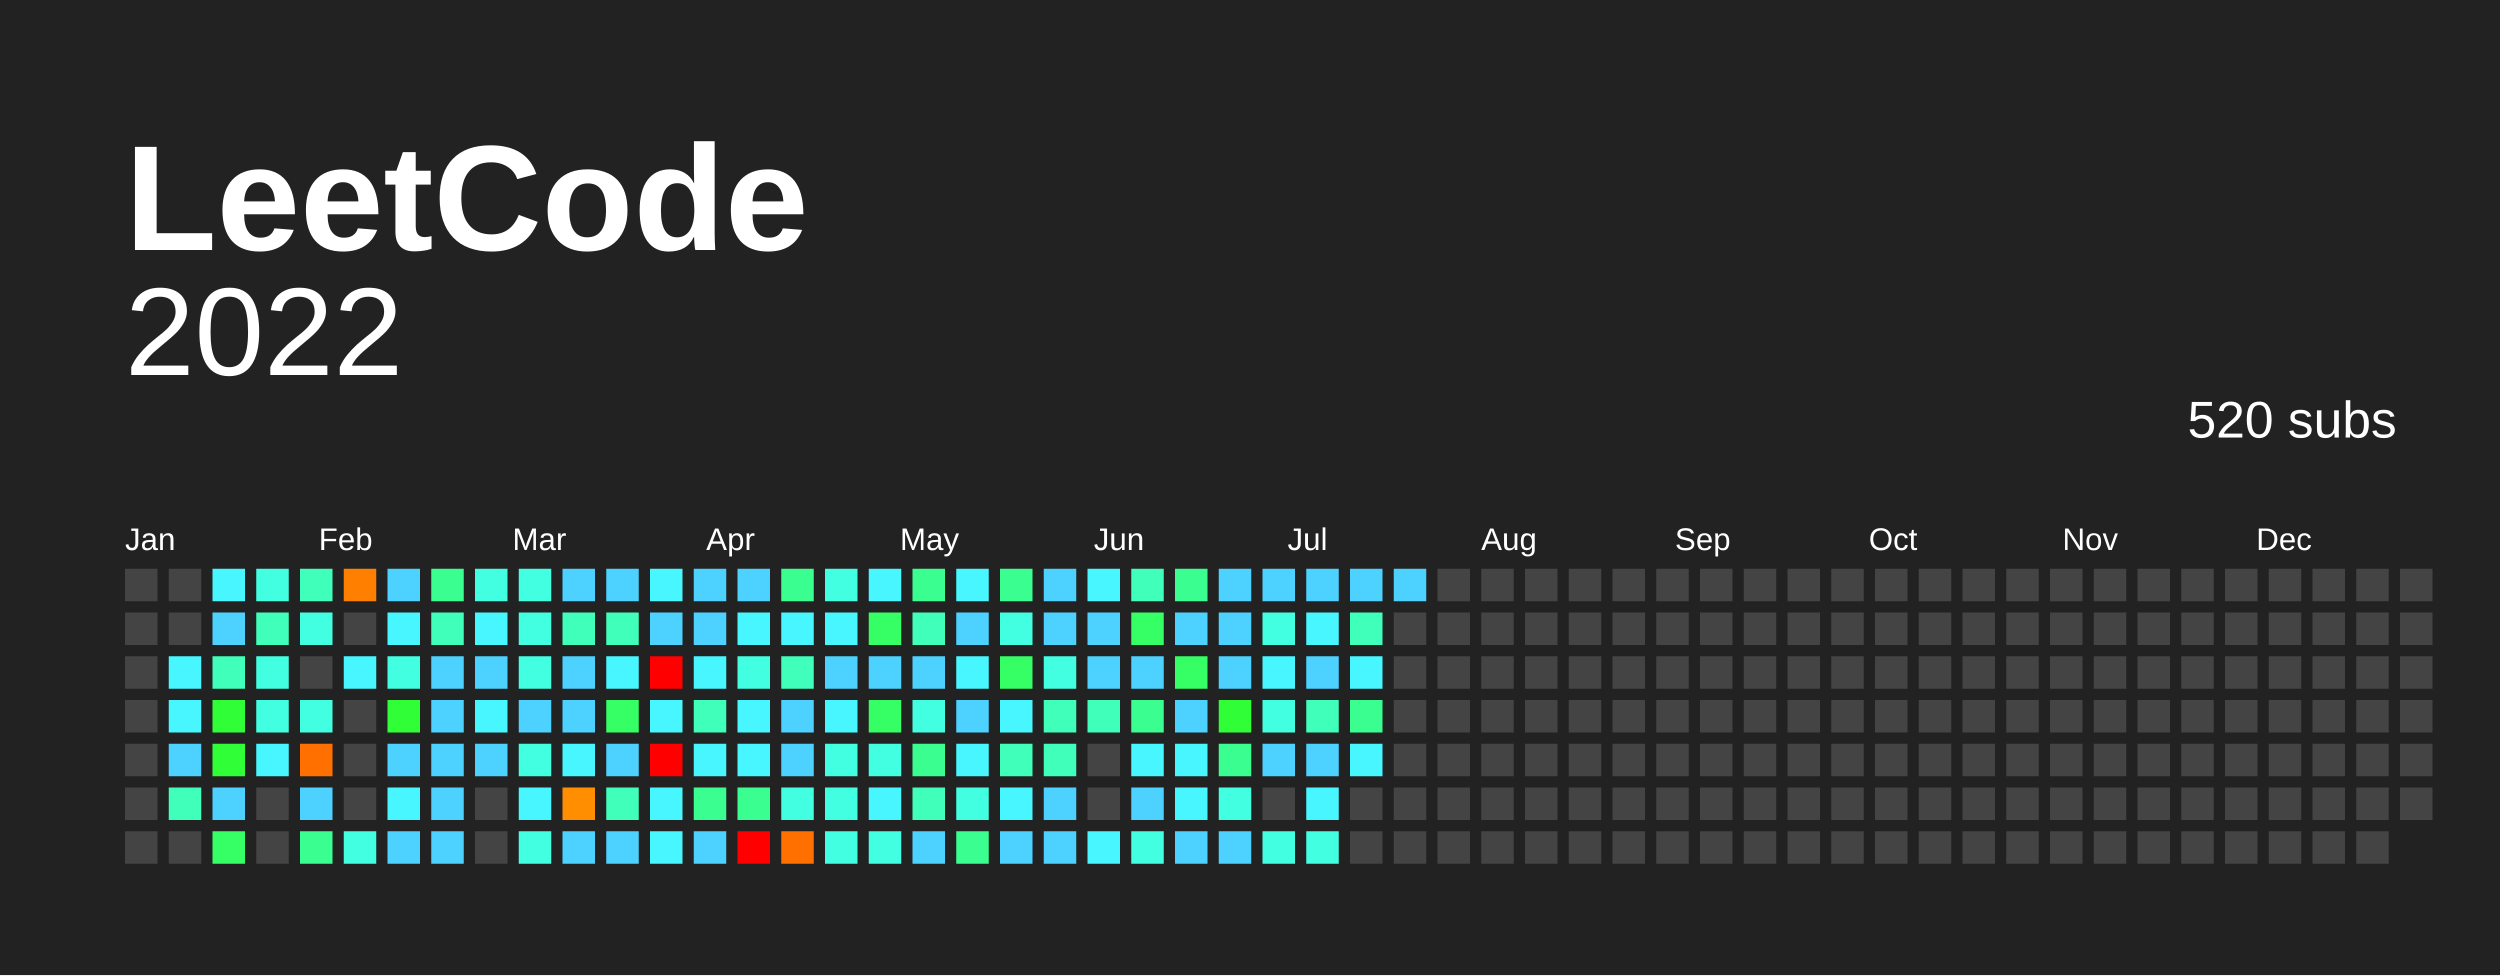
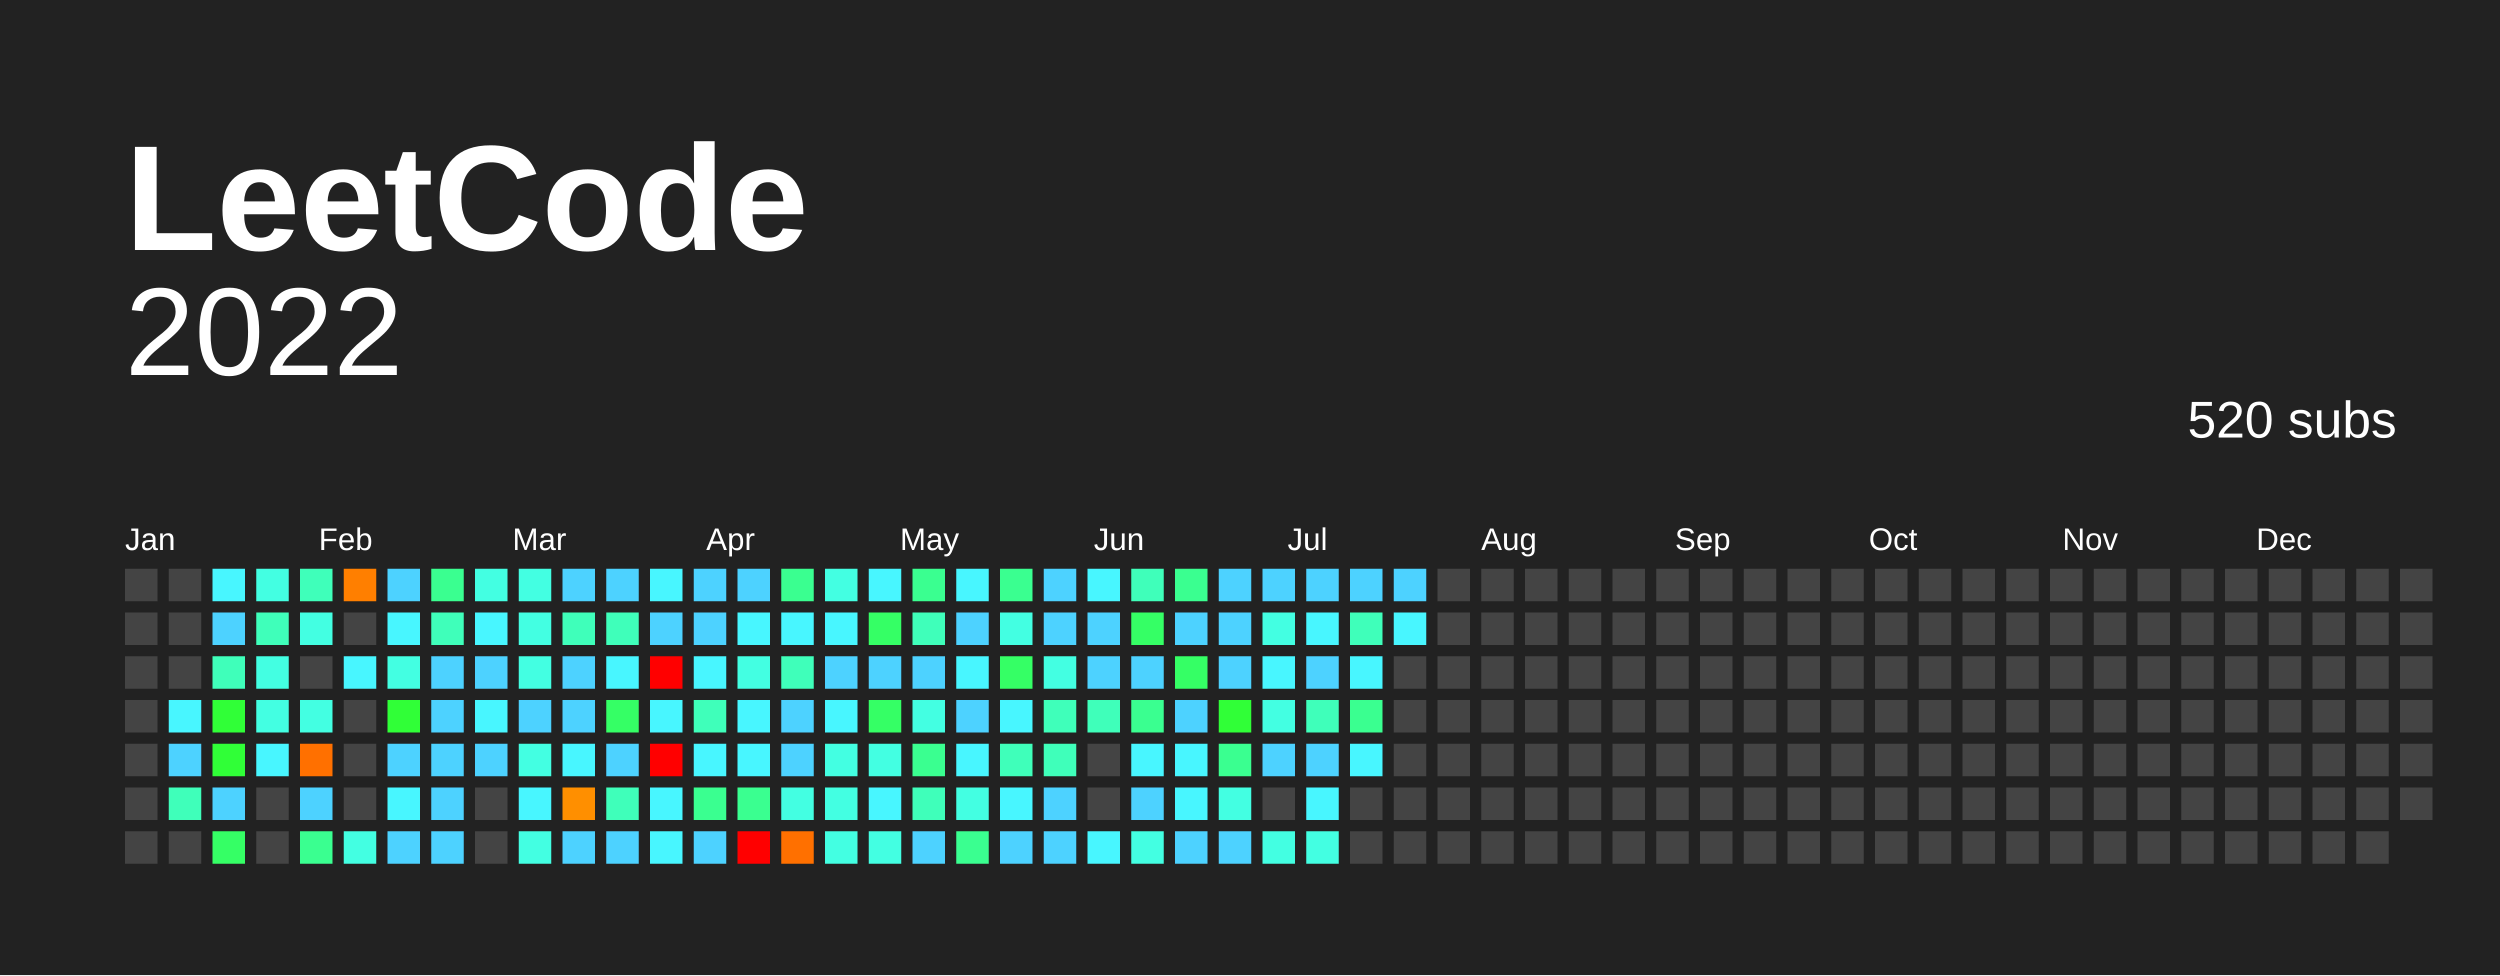
<svg xmlns="http://www.w3.org/2000/svg" baseProfile="full" height="78mm" version="1.1" viewBox="0,0,200,78" width="200mm">
  <defs />
  <rect fill="#222222" height="78" width="200" x="0" y="0" />
  <text fill="#FFFFFF" style="font-size:12px; font-family:Arial; font-weight:bold;" x="10" y="20"> LeetCode</text>
  <text alignment-baseline="hanging" fill="#FFFFFF" style="font-size:10.0px; font-family:Arial;" x="10" y="30">2022</text>
  <text alignment-baseline="hanging" fill="#FFFFFF" style="font-size:4.125px; font-family:Arial;" x="175" y="35">520 subs</text>
  <text fill="#FFFFFF" style="font-size:2.5px; font-family:Arial" x="10.0" y="44">Jan</text>
  <text fill="#FFFFFF" style="font-size:2.5px; font-family:Arial" x="25.5" y="44">Feb</text>
  <text fill="#FFFFFF" style="font-size:2.5px; font-family:Arial" x="41.0" y="44">Mar</text>
  <text fill="#FFFFFF" style="font-size:2.5px; font-family:Arial" x="56.5" y="44">Apr</text>
  <text fill="#FFFFFF" style="font-size:2.5px; font-family:Arial" x="72.0" y="44">May</text>
  <text fill="#FFFFFF" style="font-size:2.5px; font-family:Arial" x="87.5" y="44">Jun</text>
  <text fill="#FFFFFF" style="font-size:2.5px; font-family:Arial" x="103.0" y="44">Jul</text>
  <text fill="#FFFFFF" style="font-size:2.5px; font-family:Arial" x="118.5" y="44">Aug</text>
  <text fill="#FFFFFF" style="font-size:2.5px; font-family:Arial" x="134.0" y="44">Sep</text>
  <text fill="#FFFFFF" style="font-size:2.5px; font-family:Arial" x="149.5" y="44">Oct</text>
  <text fill="#FFFFFF" style="font-size:2.5px; font-family:Arial" x="165.0" y="44">Nov</text>
  <text fill="#FFFFFF" style="font-size:2.5px; font-family:Arial" x="180.5" y="44">Dec</text>
  <rect fill="#444444" height="2.6" width="2.6" x="10.0" y="45.5" />
  <rect fill="#444444" height="2.6" width="2.6" x="10.0" y="49.0" />
  <rect fill="#444444" height="2.6" width="2.6" x="10.0" y="52.5" />
  <rect fill="#444444" height="2.6" width="2.6" x="10.0" y="56.0" />
  <rect fill="#444444" height="2.6" width="2.6" x="10.0" y="59.5" />
  <rect fill="#444444" height="2.6" width="2.6" x="10.0" y="63.0" />
  <rect fill="#444444" height="2.6" width="2.6" x="10.0" y="66.5" />
  <rect fill="#444444" height="2.6" width="2.6" x="13.5" y="45.5" />
  <rect fill="#444444" height="2.6" width="2.6" x="13.5" y="49.0" />
-   <rect fill="#48f6ff" height="2.6" width="2.6" x="13.5" y="52.5" />
+   <rect fill="#444444" height="2.6" width="2.6" x="13.5" y="52.5" />
  <rect fill="#48f6ff" height="2.6" width="2.6" x="13.5" y="56.0" />
  <rect fill="#4dd2ff" height="2.6" width="2.6" x="13.5" y="59.5" />
  <rect fill="#3fffba" height="2.6" width="2.6" x="13.5" y="63.0" />
  <rect fill="#444444" height="2.6" width="2.6" x="13.5" y="66.5" />
  <rect fill="#48f6ff" height="2.6" width="2.6" x="17.0" y="45.5" />
  <rect fill="#4dd2ff" height="2.6" width="2.6" x="17.0" y="49.0" />
  <rect fill="#3fffba" height="2.6" width="2.6" x="17.0" y="52.5" />
  <rect fill="#30ff37" height="2.6" width="2.6" x="17.0" y="56.0" />
  <rect fill="#30ff37" height="2.6" width="2.6" x="17.0" y="59.5" />
  <rect fill="#4dd2ff" height="2.6" width="2.6" x="17.0" y="63.0" />
  <rect fill="#35ff65" height="2.6" width="2.6" x="17.0" y="66.5" />
  <rect fill="#43ffe2" height="2.6" width="2.6" x="20.5" y="45.5" />
  <rect fill="#3fffba" height="2.6" width="2.6" x="20.5" y="49.0" />
  <rect fill="#43ffe2" height="2.6" width="2.6" x="20.5" y="52.5" />
  <rect fill="#43ffe2" height="2.6" width="2.6" x="20.5" y="56.0" />
  <rect fill="#48f6ff" height="2.6" width="2.6" x="20.5" y="59.5" />
  <rect fill="#444444" height="2.6" width="2.6" x="20.5" y="63.0" />
  <rect fill="#444444" height="2.6" width="2.6" x="20.5" y="66.5" />
  <rect fill="#3fffba" height="2.6" width="2.6" x="24.0" y="45.5" />
  <rect fill="#43ffe2" height="2.6" width="2.6" x="24.0" y="49.0" />
  <rect fill="#444444" height="2.6" width="2.6" x="24.0" y="52.5" />
  <rect fill="#43ffe2" height="2.6" width="2.6" x="24.0" y="56.0" />
  <rect fill="#ff7000" height="2.6" width="2.6" x="24.0" y="59.5" />
  <rect fill="#4dd2ff" height="2.6" width="2.6" x="24.0" y="63.0" />
  <rect fill="#3aff90" height="2.6" width="2.6" x="24.0" y="66.5" />
  <rect fill="#ff7f00" height="2.6" width="2.6" x="27.5" y="45.5" />
  <rect fill="#444444" height="2.6" width="2.6" x="27.5" y="49.0" />
  <rect fill="#48f6ff" height="2.6" width="2.6" x="27.5" y="52.5" />
  <rect fill="#444444" height="2.6" width="2.6" x="27.5" y="56.0" />
  <rect fill="#444444" height="2.6" width="2.6" x="27.5" y="59.5" />
  <rect fill="#444444" height="2.6" width="2.6" x="27.5" y="63.0" />
  <rect fill="#43ffe2" height="2.6" width="2.6" x="27.5" y="66.5" />
  <rect fill="#4dd2ff" height="2.6" width="2.6" x="31.0" y="45.5" />
  <rect fill="#48f6ff" height="2.6" width="2.6" x="31.0" y="49.0" />
  <rect fill="#43ffe2" height="2.6" width="2.6" x="31.0" y="52.5" />
  <rect fill="#30ff37" height="2.6" width="2.6" x="31.0" y="56.0" />
  <rect fill="#4dd2ff" height="2.6" width="2.6" x="31.0" y="59.5" />
  <rect fill="#48f6ff" height="2.6" width="2.6" x="31.0" y="63.0" />
  <rect fill="#4dd2ff" height="2.6" width="2.6" x="31.0" y="66.5" />
  <rect fill="#3aff90" height="2.6" width="2.6" x="34.5" y="45.5" />
  <rect fill="#3fffba" height="2.6" width="2.6" x="34.5" y="49.0" />
  <rect fill="#4dd2ff" height="2.6" width="2.6" x="34.5" y="52.5" />
  <rect fill="#4dd2ff" height="2.6" width="2.6" x="34.5" y="56.0" />
  <rect fill="#4dd2ff" height="2.6" width="2.6" x="34.5" y="59.5" />
  <rect fill="#4dd2ff" height="2.6" width="2.6" x="34.5" y="63.0" />
  <rect fill="#4dd2ff" height="2.6" width="2.6" x="34.5" y="66.5" />
  <rect fill="#43ffe2" height="2.6" width="2.6" x="38.0" y="45.5" />
  <rect fill="#48f6ff" height="2.6" width="2.6" x="38.0" y="49.0" />
  <rect fill="#4dd2ff" height="2.6" width="2.6" x="38.0" y="52.5" />
  <rect fill="#48f6ff" height="2.6" width="2.6" x="38.0" y="56.0" />
  <rect fill="#4dd2ff" height="2.6" width="2.6" x="38.0" y="59.5" />
  <rect fill="#444444" height="2.6" width="2.6" x="38.0" y="63.0" />
  <rect fill="#444444" height="2.6" width="2.6" x="38.0" y="66.5" />
  <rect fill="#43ffe2" height="2.6" width="2.6" x="41.5" y="45.5" />
  <rect fill="#43ffe2" height="2.6" width="2.6" x="41.5" y="49.0" />
  <rect fill="#43ffe2" height="2.6" width="2.6" x="41.5" y="52.5" />
  <rect fill="#4dd2ff" height="2.6" width="2.6" x="41.5" y="56.0" />
  <rect fill="#43ffe2" height="2.6" width="2.6" x="41.5" y="59.5" />
  <rect fill="#48f6ff" height="2.6" width="2.6" x="41.5" y="63.0" />
  <rect fill="#43ffe2" height="2.6" width="2.6" x="41.5" y="66.5" />
  <rect fill="#4dd2ff" height="2.6" width="2.6" x="45.0" y="45.5" />
  <rect fill="#3fffba" height="2.6" width="2.6" x="45.0" y="49.0" />
  <rect fill="#4dd2ff" height="2.6" width="2.6" x="45.0" y="52.5" />
  <rect fill="#4dd2ff" height="2.6" width="2.6" x="45.0" y="56.0" />
  <rect fill="#48f6ff" height="2.6" width="2.6" x="45.0" y="59.5" />
  <rect fill="#ff8f00" height="2.6" width="2.6" x="45.0" y="63.0" />
  <rect fill="#4dd2ff" height="2.6" width="2.6" x="45.0" y="66.5" />
  <rect fill="#4dd2ff" height="2.6" width="2.6" x="48.5" y="45.5" />
  <rect fill="#3fffba" height="2.6" width="2.6" x="48.5" y="49.0" />
  <rect fill="#48f6ff" height="2.6" width="2.6" x="48.5" y="52.5" />
  <rect fill="#35ff65" height="2.6" width="2.6" x="48.5" y="56.0" />
  <rect fill="#4dd2ff" height="2.6" width="2.6" x="48.5" y="59.5" />
  <rect fill="#3fffba" height="2.6" width="2.6" x="48.5" y="63.0" />
  <rect fill="#4dd2ff" height="2.6" width="2.6" x="48.5" y="66.5" />
  <rect fill="#48f6ff" height="2.6" width="2.6" x="52.0" y="45.5" />
  <rect fill="#4dd2ff" height="2.6" width="2.6" x="52.0" y="49.0" />
  <rect fill="red" height="2.6" width="2.6" x="52.0" y="52.5" />
  <rect fill="#48f6ff" height="2.6" width="2.6" x="52.0" y="56.0" />
  <rect fill="red" height="2.6" width="2.6" x="52.0" y="59.5" />
  <rect fill="#48f6ff" height="2.6" width="2.6" x="52.0" y="63.0" />
  <rect fill="#48f6ff" height="2.6" width="2.6" x="52.0" y="66.5" />
  <rect fill="#4dd2ff" height="2.6" width="2.6" x="55.5" y="45.5" />
  <rect fill="#4dd2ff" height="2.6" width="2.6" x="55.5" y="49.0" />
  <rect fill="#48f6ff" height="2.6" width="2.6" x="55.5" y="52.5" />
  <rect fill="#3fffba" height="2.6" width="2.6" x="55.5" y="56.0" />
  <rect fill="#48f6ff" height="2.6" width="2.6" x="55.5" y="59.5" />
  <rect fill="#3aff90" height="2.6" width="2.6" x="55.5" y="63.0" />
  <rect fill="#4dd2ff" height="2.6" width="2.6" x="55.5" y="66.5" />
  <rect fill="#4dd2ff" height="2.6" width="2.6" x="59.0" y="45.5" />
  <rect fill="#48f6ff" height="2.6" width="2.6" x="59.0" y="49.0" />
  <rect fill="#43ffe2" height="2.6" width="2.6" x="59.0" y="52.5" />
  <rect fill="#48f6ff" height="2.6" width="2.6" x="59.0" y="56.0" />
  <rect fill="#48f6ff" height="2.6" width="2.6" x="59.0" y="59.5" />
  <rect fill="#3aff90" height="2.6" width="2.6" x="59.0" y="63.0" />
  <rect fill="red" height="2.6" width="2.6" x="59.0" y="66.5" />
  <rect fill="#3aff90" height="2.6" width="2.6" x="62.5" y="45.5" />
  <rect fill="#48f6ff" height="2.6" width="2.6" x="62.5" y="49.0" />
  <rect fill="#3fffba" height="2.6" width="2.6" x="62.5" y="52.5" />
  <rect fill="#4dd2ff" height="2.6" width="2.6" x="62.5" y="56.0" />
  <rect fill="#4dd2ff" height="2.6" width="2.6" x="62.5" y="59.5" />
  <rect fill="#43ffe2" height="2.6" width="2.6" x="62.5" y="63.0" />
  <rect fill="#ff7000" height="2.6" width="2.6" x="62.5" y="66.5" />
  <rect fill="#43ffe2" height="2.6" width="2.6" x="66.0" y="45.5" />
  <rect fill="#48f6ff" height="2.6" width="2.6" x="66.0" y="49.0" />
  <rect fill="#4dd2ff" height="2.6" width="2.6" x="66.0" y="52.5" />
  <rect fill="#48f6ff" height="2.6" width="2.6" x="66.0" y="56.0" />
  <rect fill="#43ffe2" height="2.6" width="2.6" x="66.0" y="59.5" />
  <rect fill="#43ffe2" height="2.6" width="2.6" x="66.0" y="63.0" />
  <rect fill="#43ffe2" height="2.6" width="2.6" x="66.0" y="66.5" />
  <rect fill="#48f6ff" height="2.6" width="2.6" x="69.5" y="45.5" />
  <rect fill="#35ff65" height="2.6" width="2.6" x="69.5" y="49.0" />
  <rect fill="#4dd2ff" height="2.6" width="2.6" x="69.5" y="52.5" />
  <rect fill="#35ff65" height="2.6" width="2.6" x="69.5" y="56.0" />
  <rect fill="#43ffe2" height="2.6" width="2.6" x="69.5" y="59.5" />
  <rect fill="#48f6ff" height="2.6" width="2.6" x="69.5" y="63.0" />
  <rect fill="#43ffe2" height="2.6" width="2.6" x="69.5" y="66.5" />
  <rect fill="#3aff90" height="2.6" width="2.6" x="73.0" y="45.5" />
  <rect fill="#3fffba" height="2.6" width="2.6" x="73.0" y="49.0" />
  <rect fill="#4dd2ff" height="2.6" width="2.6" x="73.0" y="52.5" />
  <rect fill="#43ffe2" height="2.6" width="2.6" x="73.0" y="56.0" />
  <rect fill="#3aff90" height="2.6" width="2.6" x="73.0" y="59.5" />
  <rect fill="#3fffba" height="2.6" width="2.6" x="73.0" y="63.0" />
  <rect fill="#4dd2ff" height="2.6" width="2.6" x="73.0" y="66.5" />
  <rect fill="#48f6ff" height="2.6" width="2.6" x="76.5" y="45.5" />
  <rect fill="#4dd2ff" height="2.6" width="2.6" x="76.5" y="49.0" />
  <rect fill="#48f6ff" height="2.6" width="2.6" x="76.5" y="52.5" />
  <rect fill="#4dd2ff" height="2.6" width="2.6" x="76.5" y="56.0" />
  <rect fill="#48f6ff" height="2.6" width="2.6" x="76.5" y="59.5" />
  <rect fill="#43ffe2" height="2.6" width="2.6" x="76.5" y="63.0" />
  <rect fill="#3aff90" height="2.6" width="2.6" x="76.5" y="66.5" />
  <rect fill="#3aff90" height="2.6" width="2.6" x="80.0" y="45.5" />
  <rect fill="#43ffe2" height="2.6" width="2.6" x="80.0" y="49.0" />
  <rect fill="#35ff65" height="2.6" width="2.6" x="80.0" y="52.5" />
  <rect fill="#48f6ff" height="2.6" width="2.6" x="80.0" y="56.0" />
  <rect fill="#3fffba" height="2.6" width="2.6" x="80.0" y="59.5" />
  <rect fill="#48f6ff" height="2.6" width="2.6" x="80.0" y="63.0" />
  <rect fill="#4dd2ff" height="2.6" width="2.6" x="80.0" y="66.5" />
  <rect fill="#4dd2ff" height="2.6" width="2.6" x="83.5" y="45.5" />
  <rect fill="#4dd2ff" height="2.6" width="2.6" x="83.5" y="49.0" />
  <rect fill="#43ffe2" height="2.6" width="2.6" x="83.5" y="52.5" />
  <rect fill="#3fffba" height="2.6" width="2.6" x="83.5" y="56.0" />
  <rect fill="#3fffba" height="2.6" width="2.6" x="83.5" y="59.5" />
  <rect fill="#4dd2ff" height="2.6" width="2.6" x="83.5" y="63.0" />
  <rect fill="#4dd2ff" height="2.6" width="2.6" x="83.5" y="66.5" />
  <rect fill="#48f6ff" height="2.6" width="2.6" x="87.0" y="45.5" />
  <rect fill="#4dd2ff" height="2.6" width="2.6" x="87.0" y="49.0" />
  <rect fill="#4dd2ff" height="2.6" width="2.6" x="87.0" y="52.5" />
  <rect fill="#3fffba" height="2.6" width="2.6" x="87.0" y="56.0" />
  <rect fill="#444444" height="2.6" width="2.6" x="87.0" y="59.5" />
  <rect fill="#444444" height="2.6" width="2.6" x="87.0" y="63.0" />
  <rect fill="#48f6ff" height="2.6" width="2.6" x="87.0" y="66.5" />
  <rect fill="#3fffba" height="2.6" width="2.6" x="90.5" y="45.5" />
  <rect fill="#35ff65" height="2.6" width="2.6" x="90.5" y="49.0" />
  <rect fill="#4dd2ff" height="2.6" width="2.6" x="90.5" y="52.5" />
  <rect fill="#3aff90" height="2.6" width="2.6" x="90.5" y="56.0" />
  <rect fill="#48f6ff" height="2.6" width="2.6" x="90.5" y="59.5" />
  <rect fill="#4dd2ff" height="2.6" width="2.6" x="90.5" y="63.0" />
  <rect fill="#43ffe2" height="2.6" width="2.6" x="90.5" y="66.5" />
  <rect fill="#3aff90" height="2.6" width="2.6" x="94.0" y="45.5" />
  <rect fill="#4dd2ff" height="2.6" width="2.6" x="94.0" y="49.0" />
  <rect fill="#35ff65" height="2.6" width="2.6" x="94.0" y="52.5" />
  <rect fill="#4dd2ff" height="2.6" width="2.6" x="94.0" y="56.0" />
  <rect fill="#48f6ff" height="2.6" width="2.6" x="94.0" y="59.5" />
  <rect fill="#48f6ff" height="2.6" width="2.6" x="94.0" y="63.0" />
  <rect fill="#4dd2ff" height="2.6" width="2.6" x="94.0" y="66.5" />
  <rect fill="#4dd2ff" height="2.6" width="2.6" x="97.5" y="45.5" />
  <rect fill="#4dd2ff" height="2.6" width="2.6" x="97.5" y="49.0" />
  <rect fill="#4dd2ff" height="2.6" width="2.6" x="97.5" y="52.5" />
  <rect fill="#30ff37" height="2.6" width="2.6" x="97.5" y="56.0" />
  <rect fill="#3aff90" height="2.6" width="2.6" x="97.5" y="59.5" />
  <rect fill="#43ffe2" height="2.6" width="2.6" x="97.5" y="63.0" />
  <rect fill="#4dd2ff" height="2.6" width="2.6" x="97.5" y="66.5" />
  <rect fill="#4dd2ff" height="2.6" width="2.6" x="101.0" y="45.5" />
  <rect fill="#43ffe2" height="2.6" width="2.6" x="101.0" y="49.0" />
  <rect fill="#48f6ff" height="2.6" width="2.6" x="101.0" y="52.5" />
  <rect fill="#43ffe2" height="2.6" width="2.6" x="101.0" y="56.0" />
  <rect fill="#4dd2ff" height="2.6" width="2.6" x="101.0" y="59.5" />
  <rect fill="#444444" height="2.6" width="2.6" x="101.0" y="63.0" />
  <rect fill="#43ffe2" height="2.6" width="2.6" x="101.0" y="66.5" />
  <rect fill="#4dd2ff" height="2.6" width="2.6" x="104.5" y="45.5" />
  <rect fill="#48f6ff" height="2.6" width="2.6" x="104.5" y="49.0" />
  <rect fill="#4dd2ff" height="2.6" width="2.6" x="104.5" y="52.5" />
  <rect fill="#3fffba" height="2.6" width="2.6" x="104.5" y="56.0" />
  <rect fill="#4dd2ff" height="2.6" width="2.6" x="104.5" y="59.5" />
  <rect fill="#48f6ff" height="2.6" width="2.6" x="104.5" y="63.0" />
  <rect fill="#43ffe2" height="2.6" width="2.6" x="104.5" y="66.5" />
  <rect fill="#4dd2ff" height="2.6" width="2.6" x="108.0" y="45.5" />
  <rect fill="#3fffba" height="2.6" width="2.6" x="108.0" y="49.0" />
  <rect fill="#48f6ff" height="2.6" width="2.6" x="108.0" y="52.5" />
  <rect fill="#3aff90" height="2.6" width="2.6" x="108.0" y="56.0" />
  <rect fill="#48f6ff" height="2.6" width="2.6" x="108.0" y="59.5" />
  <rect fill="#444444" height="2.6" width="2.6" x="108.0" y="63.0" />
  <rect fill="#444444" height="2.6" width="2.6" x="108.0" y="66.5" />
  <rect fill="#4dd2ff" height="2.6" width="2.6" x="111.5" y="45.5" />
-   <rect fill="#444444" height="2.6" width="2.6" x="111.5" y="49.0" />
+   <rect fill="#48f6ff" height="2.6" width="2.6" x="111.5" y="49.0" />
  <rect fill="#444444" height="2.6" width="2.6" x="111.5" y="52.5" />
  <rect fill="#444444" height="2.6" width="2.6" x="111.5" y="56.0" />
  <rect fill="#444444" height="2.6" width="2.6" x="111.5" y="59.5" />
  <rect fill="#444444" height="2.6" width="2.6" x="111.5" y="63.0" />
  <rect fill="#444444" height="2.6" width="2.6" x="111.5" y="66.5" />
  <rect fill="#444444" height="2.6" width="2.6" x="115.0" y="45.5" />
  <rect fill="#444444" height="2.6" width="2.6" x="115.0" y="49.0" />
  <rect fill="#444444" height="2.6" width="2.6" x="115.0" y="52.5" />
  <rect fill="#444444" height="2.6" width="2.6" x="115.0" y="56.0" />
  <rect fill="#444444" height="2.6" width="2.6" x="115.0" y="59.5" />
  <rect fill="#444444" height="2.6" width="2.6" x="115.0" y="63.0" />
  <rect fill="#444444" height="2.6" width="2.6" x="115.0" y="66.5" />
  <rect fill="#444444" height="2.6" width="2.6" x="118.5" y="45.5" />
  <rect fill="#444444" height="2.6" width="2.6" x="118.5" y="49.0" />
  <rect fill="#444444" height="2.6" width="2.6" x="118.5" y="52.5" />
  <rect fill="#444444" height="2.6" width="2.6" x="118.5" y="56.0" />
  <rect fill="#444444" height="2.6" width="2.6" x="118.5" y="59.5" />
  <rect fill="#444444" height="2.6" width="2.6" x="118.5" y="63.0" />
  <rect fill="#444444" height="2.6" width="2.6" x="118.5" y="66.5" />
  <rect fill="#444444" height="2.6" width="2.6" x="122.0" y="45.5" />
  <rect fill="#444444" height="2.6" width="2.6" x="122.0" y="49.0" />
  <rect fill="#444444" height="2.6" width="2.6" x="122.0" y="52.5" />
  <rect fill="#444444" height="2.6" width="2.6" x="122.0" y="56.0" />
  <rect fill="#444444" height="2.6" width="2.6" x="122.0" y="59.5" />
  <rect fill="#444444" height="2.6" width="2.6" x="122.0" y="63.0" />
  <rect fill="#444444" height="2.6" width="2.6" x="122.0" y="66.5" />
  <rect fill="#444444" height="2.6" width="2.6" x="125.5" y="45.5" />
  <rect fill="#444444" height="2.6" width="2.6" x="125.5" y="49.0" />
  <rect fill="#444444" height="2.6" width="2.6" x="125.5" y="52.5" />
  <rect fill="#444444" height="2.6" width="2.6" x="125.5" y="56.0" />
  <rect fill="#444444" height="2.6" width="2.6" x="125.5" y="59.5" />
  <rect fill="#444444" height="2.6" width="2.6" x="125.5" y="63.0" />
  <rect fill="#444444" height="2.6" width="2.6" x="125.5" y="66.5" />
  <rect fill="#444444" height="2.6" width="2.6" x="129.0" y="45.5" />
  <rect fill="#444444" height="2.6" width="2.6" x="129.0" y="49.0" />
  <rect fill="#444444" height="2.6" width="2.6" x="129.0" y="52.5" />
  <rect fill="#444444" height="2.6" width="2.6" x="129.0" y="56.0" />
  <rect fill="#444444" height="2.6" width="2.6" x="129.0" y="59.5" />
  <rect fill="#444444" height="2.6" width="2.6" x="129.0" y="63.0" />
  <rect fill="#444444" height="2.6" width="2.6" x="129.0" y="66.5" />
  <rect fill="#444444" height="2.6" width="2.6" x="132.5" y="45.5" />
  <rect fill="#444444" height="2.6" width="2.6" x="132.5" y="49.0" />
  <rect fill="#444444" height="2.6" width="2.6" x="132.5" y="52.5" />
  <rect fill="#444444" height="2.6" width="2.6" x="132.5" y="56.0" />
  <rect fill="#444444" height="2.6" width="2.6" x="132.5" y="59.5" />
  <rect fill="#444444" height="2.6" width="2.6" x="132.5" y="63.0" />
  <rect fill="#444444" height="2.6" width="2.6" x="132.5" y="66.5" />
  <rect fill="#444444" height="2.6" width="2.6" x="136.0" y="45.5" />
  <rect fill="#444444" height="2.6" width="2.6" x="136.0" y="49.0" />
  <rect fill="#444444" height="2.6" width="2.6" x="136.0" y="52.5" />
  <rect fill="#444444" height="2.6" width="2.6" x="136.0" y="56.0" />
  <rect fill="#444444" height="2.6" width="2.6" x="136.0" y="59.5" />
  <rect fill="#444444" height="2.6" width="2.6" x="136.0" y="63.0" />
  <rect fill="#444444" height="2.6" width="2.6" x="136.0" y="66.5" />
  <rect fill="#444444" height="2.6" width="2.6" x="139.5" y="45.5" />
  <rect fill="#444444" height="2.6" width="2.6" x="139.5" y="49.0" />
  <rect fill="#444444" height="2.6" width="2.6" x="139.5" y="52.5" />
  <rect fill="#444444" height="2.6" width="2.6" x="139.5" y="56.0" />
  <rect fill="#444444" height="2.6" width="2.6" x="139.5" y="59.5" />
  <rect fill="#444444" height="2.6" width="2.6" x="139.5" y="63.0" />
  <rect fill="#444444" height="2.6" width="2.6" x="139.5" y="66.5" />
  <rect fill="#444444" height="2.6" width="2.6" x="143.0" y="45.5" />
  <rect fill="#444444" height="2.6" width="2.6" x="143.0" y="49.0" />
  <rect fill="#444444" height="2.6" width="2.6" x="143.0" y="52.5" />
  <rect fill="#444444" height="2.6" width="2.6" x="143.0" y="56.0" />
  <rect fill="#444444" height="2.6" width="2.6" x="143.0" y="59.5" />
  <rect fill="#444444" height="2.6" width="2.6" x="143.0" y="63.0" />
  <rect fill="#444444" height="2.6" width="2.6" x="143.0" y="66.5" />
  <rect fill="#444444" height="2.6" width="2.6" x="146.5" y="45.5" />
  <rect fill="#444444" height="2.6" width="2.6" x="146.5" y="49.0" />
  <rect fill="#444444" height="2.6" width="2.6" x="146.5" y="52.5" />
  <rect fill="#444444" height="2.6" width="2.6" x="146.5" y="56.0" />
  <rect fill="#444444" height="2.6" width="2.6" x="146.5" y="59.5" />
  <rect fill="#444444" height="2.6" width="2.6" x="146.5" y="63.0" />
  <rect fill="#444444" height="2.6" width="2.6" x="146.5" y="66.5" />
  <rect fill="#444444" height="2.6" width="2.6" x="150.0" y="45.5" />
  <rect fill="#444444" height="2.6" width="2.6" x="150.0" y="49.0" />
  <rect fill="#444444" height="2.6" width="2.6" x="150.0" y="52.5" />
  <rect fill="#444444" height="2.6" width="2.6" x="150.0" y="56.0" />
  <rect fill="#444444" height="2.6" width="2.6" x="150.0" y="59.5" />
  <rect fill="#444444" height="2.6" width="2.6" x="150.0" y="63.0" />
  <rect fill="#444444" height="2.6" width="2.6" x="150.0" y="66.5" />
  <rect fill="#444444" height="2.6" width="2.6" x="153.5" y="45.5" />
  <rect fill="#444444" height="2.6" width="2.6" x="153.5" y="49.0" />
  <rect fill="#444444" height="2.6" width="2.6" x="153.5" y="52.5" />
  <rect fill="#444444" height="2.6" width="2.6" x="153.5" y="56.0" />
  <rect fill="#444444" height="2.6" width="2.6" x="153.5" y="59.5" />
  <rect fill="#444444" height="2.6" width="2.6" x="153.5" y="63.0" />
  <rect fill="#444444" height="2.6" width="2.6" x="153.5" y="66.5" />
  <rect fill="#444444" height="2.6" width="2.6" x="157.0" y="45.5" />
  <rect fill="#444444" height="2.6" width="2.6" x="157.0" y="49.0" />
  <rect fill="#444444" height="2.6" width="2.6" x="157.0" y="52.5" />
  <rect fill="#444444" height="2.6" width="2.6" x="157.0" y="56.0" />
  <rect fill="#444444" height="2.6" width="2.6" x="157.0" y="59.5" />
  <rect fill="#444444" height="2.6" width="2.6" x="157.0" y="63.0" />
  <rect fill="#444444" height="2.6" width="2.6" x="157.0" y="66.5" />
  <rect fill="#444444" height="2.6" width="2.6" x="160.5" y="45.5" />
  <rect fill="#444444" height="2.6" width="2.6" x="160.5" y="49.0" />
  <rect fill="#444444" height="2.6" width="2.6" x="160.5" y="52.5" />
  <rect fill="#444444" height="2.6" width="2.6" x="160.5" y="56.0" />
  <rect fill="#444444" height="2.6" width="2.6" x="160.5" y="59.5" />
  <rect fill="#444444" height="2.6" width="2.6" x="160.5" y="63.0" />
  <rect fill="#444444" height="2.6" width="2.6" x="160.5" y="66.5" />
  <rect fill="#444444" height="2.6" width="2.6" x="164.0" y="45.5" />
  <rect fill="#444444" height="2.6" width="2.6" x="164.0" y="49.0" />
  <rect fill="#444444" height="2.6" width="2.6" x="164.0" y="52.5" />
  <rect fill="#444444" height="2.6" width="2.6" x="164.0" y="56.0" />
  <rect fill="#444444" height="2.6" width="2.6" x="164.0" y="59.5" />
  <rect fill="#444444" height="2.6" width="2.6" x="164.0" y="63.0" />
  <rect fill="#444444" height="2.6" width="2.6" x="164.0" y="66.5" />
  <rect fill="#444444" height="2.6" width="2.6" x="167.5" y="45.5" />
  <rect fill="#444444" height="2.6" width="2.6" x="167.5" y="49.0" />
  <rect fill="#444444" height="2.6" width="2.6" x="167.5" y="52.5" />
  <rect fill="#444444" height="2.6" width="2.6" x="167.5" y="56.0" />
  <rect fill="#444444" height="2.6" width="2.6" x="167.5" y="59.5" />
  <rect fill="#444444" height="2.6" width="2.6" x="167.5" y="63.0" />
  <rect fill="#444444" height="2.6" width="2.6" x="167.5" y="66.5" />
  <rect fill="#444444" height="2.6" width="2.6" x="171.0" y="45.5" />
  <rect fill="#444444" height="2.6" width="2.6" x="171.0" y="49.0" />
  <rect fill="#444444" height="2.6" width="2.6" x="171.0" y="52.5" />
  <rect fill="#444444" height="2.6" width="2.6" x="171.0" y="56.0" />
  <rect fill="#444444" height="2.6" width="2.6" x="171.0" y="59.5" />
  <rect fill="#444444" height="2.6" width="2.6" x="171.0" y="63.0" />
  <rect fill="#444444" height="2.6" width="2.6" x="171.0" y="66.5" />
  <rect fill="#444444" height="2.6" width="2.6" x="174.5" y="45.5" />
  <rect fill="#444444" height="2.6" width="2.6" x="174.5" y="49.0" />
  <rect fill="#444444" height="2.6" width="2.6" x="174.5" y="52.5" />
  <rect fill="#444444" height="2.6" width="2.6" x="174.5" y="56.0" />
  <rect fill="#444444" height="2.6" width="2.6" x="174.5" y="59.5" />
  <rect fill="#444444" height="2.6" width="2.6" x="174.5" y="63.0" />
  <rect fill="#444444" height="2.6" width="2.6" x="174.5" y="66.5" />
  <rect fill="#444444" height="2.6" width="2.6" x="178.0" y="45.5" />
  <rect fill="#444444" height="2.6" width="2.6" x="178.0" y="49.0" />
  <rect fill="#444444" height="2.6" width="2.6" x="178.0" y="52.5" />
  <rect fill="#444444" height="2.6" width="2.6" x="178.0" y="56.0" />
  <rect fill="#444444" height="2.6" width="2.6" x="178.0" y="59.5" />
  <rect fill="#444444" height="2.6" width="2.6" x="178.0" y="63.0" />
  <rect fill="#444444" height="2.6" width="2.6" x="178.0" y="66.5" />
  <rect fill="#444444" height="2.6" width="2.6" x="181.5" y="45.5" />
  <rect fill="#444444" height="2.6" width="2.6" x="181.5" y="49.0" />
  <rect fill="#444444" height="2.6" width="2.6" x="181.5" y="52.5" />
  <rect fill="#444444" height="2.6" width="2.6" x="181.5" y="56.0" />
  <rect fill="#444444" height="2.6" width="2.6" x="181.5" y="59.5" />
  <rect fill="#444444" height="2.6" width="2.6" x="181.5" y="63.0" />
  <rect fill="#444444" height="2.6" width="2.6" x="181.5" y="66.5" />
  <rect fill="#444444" height="2.6" width="2.6" x="185.0" y="45.5" />
  <rect fill="#444444" height="2.6" width="2.6" x="185.0" y="49.0" />
  <rect fill="#444444" height="2.6" width="2.6" x="185.0" y="52.5" />
  <rect fill="#444444" height="2.6" width="2.6" x="185.0" y="56.0" />
  <rect fill="#444444" height="2.6" width="2.6" x="185.0" y="59.5" />
  <rect fill="#444444" height="2.6" width="2.6" x="185.0" y="63.0" />
  <rect fill="#444444" height="2.6" width="2.6" x="185.0" y="66.5" />
  <rect fill="#444444" height="2.6" width="2.6" x="188.5" y="45.5" />
  <rect fill="#444444" height="2.6" width="2.6" x="188.5" y="49.0" />
  <rect fill="#444444" height="2.6" width="2.6" x="188.5" y="52.5" />
  <rect fill="#444444" height="2.6" width="2.6" x="188.5" y="56.0" />
  <rect fill="#444444" height="2.6" width="2.6" x="188.5" y="59.5" />
  <rect fill="#444444" height="2.6" width="2.6" x="188.5" y="63.0" />
  <rect fill="#444444" height="2.6" width="2.6" x="188.5" y="66.5" />
  <rect fill="#444444" height="2.6" width="2.6" x="192.0" y="45.5" />
  <rect fill="#444444" height="2.6" width="2.6" x="192.0" y="49.0" />
  <rect fill="#444444" height="2.6" width="2.6" x="192.0" y="52.5" />
  <rect fill="#444444" height="2.6" width="2.6" x="192.0" y="56.0" />
  <rect fill="#444444" height="2.6" width="2.6" x="192.0" y="59.5" />
  <rect fill="#444444" height="2.6" width="2.6" x="192.0" y="63.0" />
</svg>
